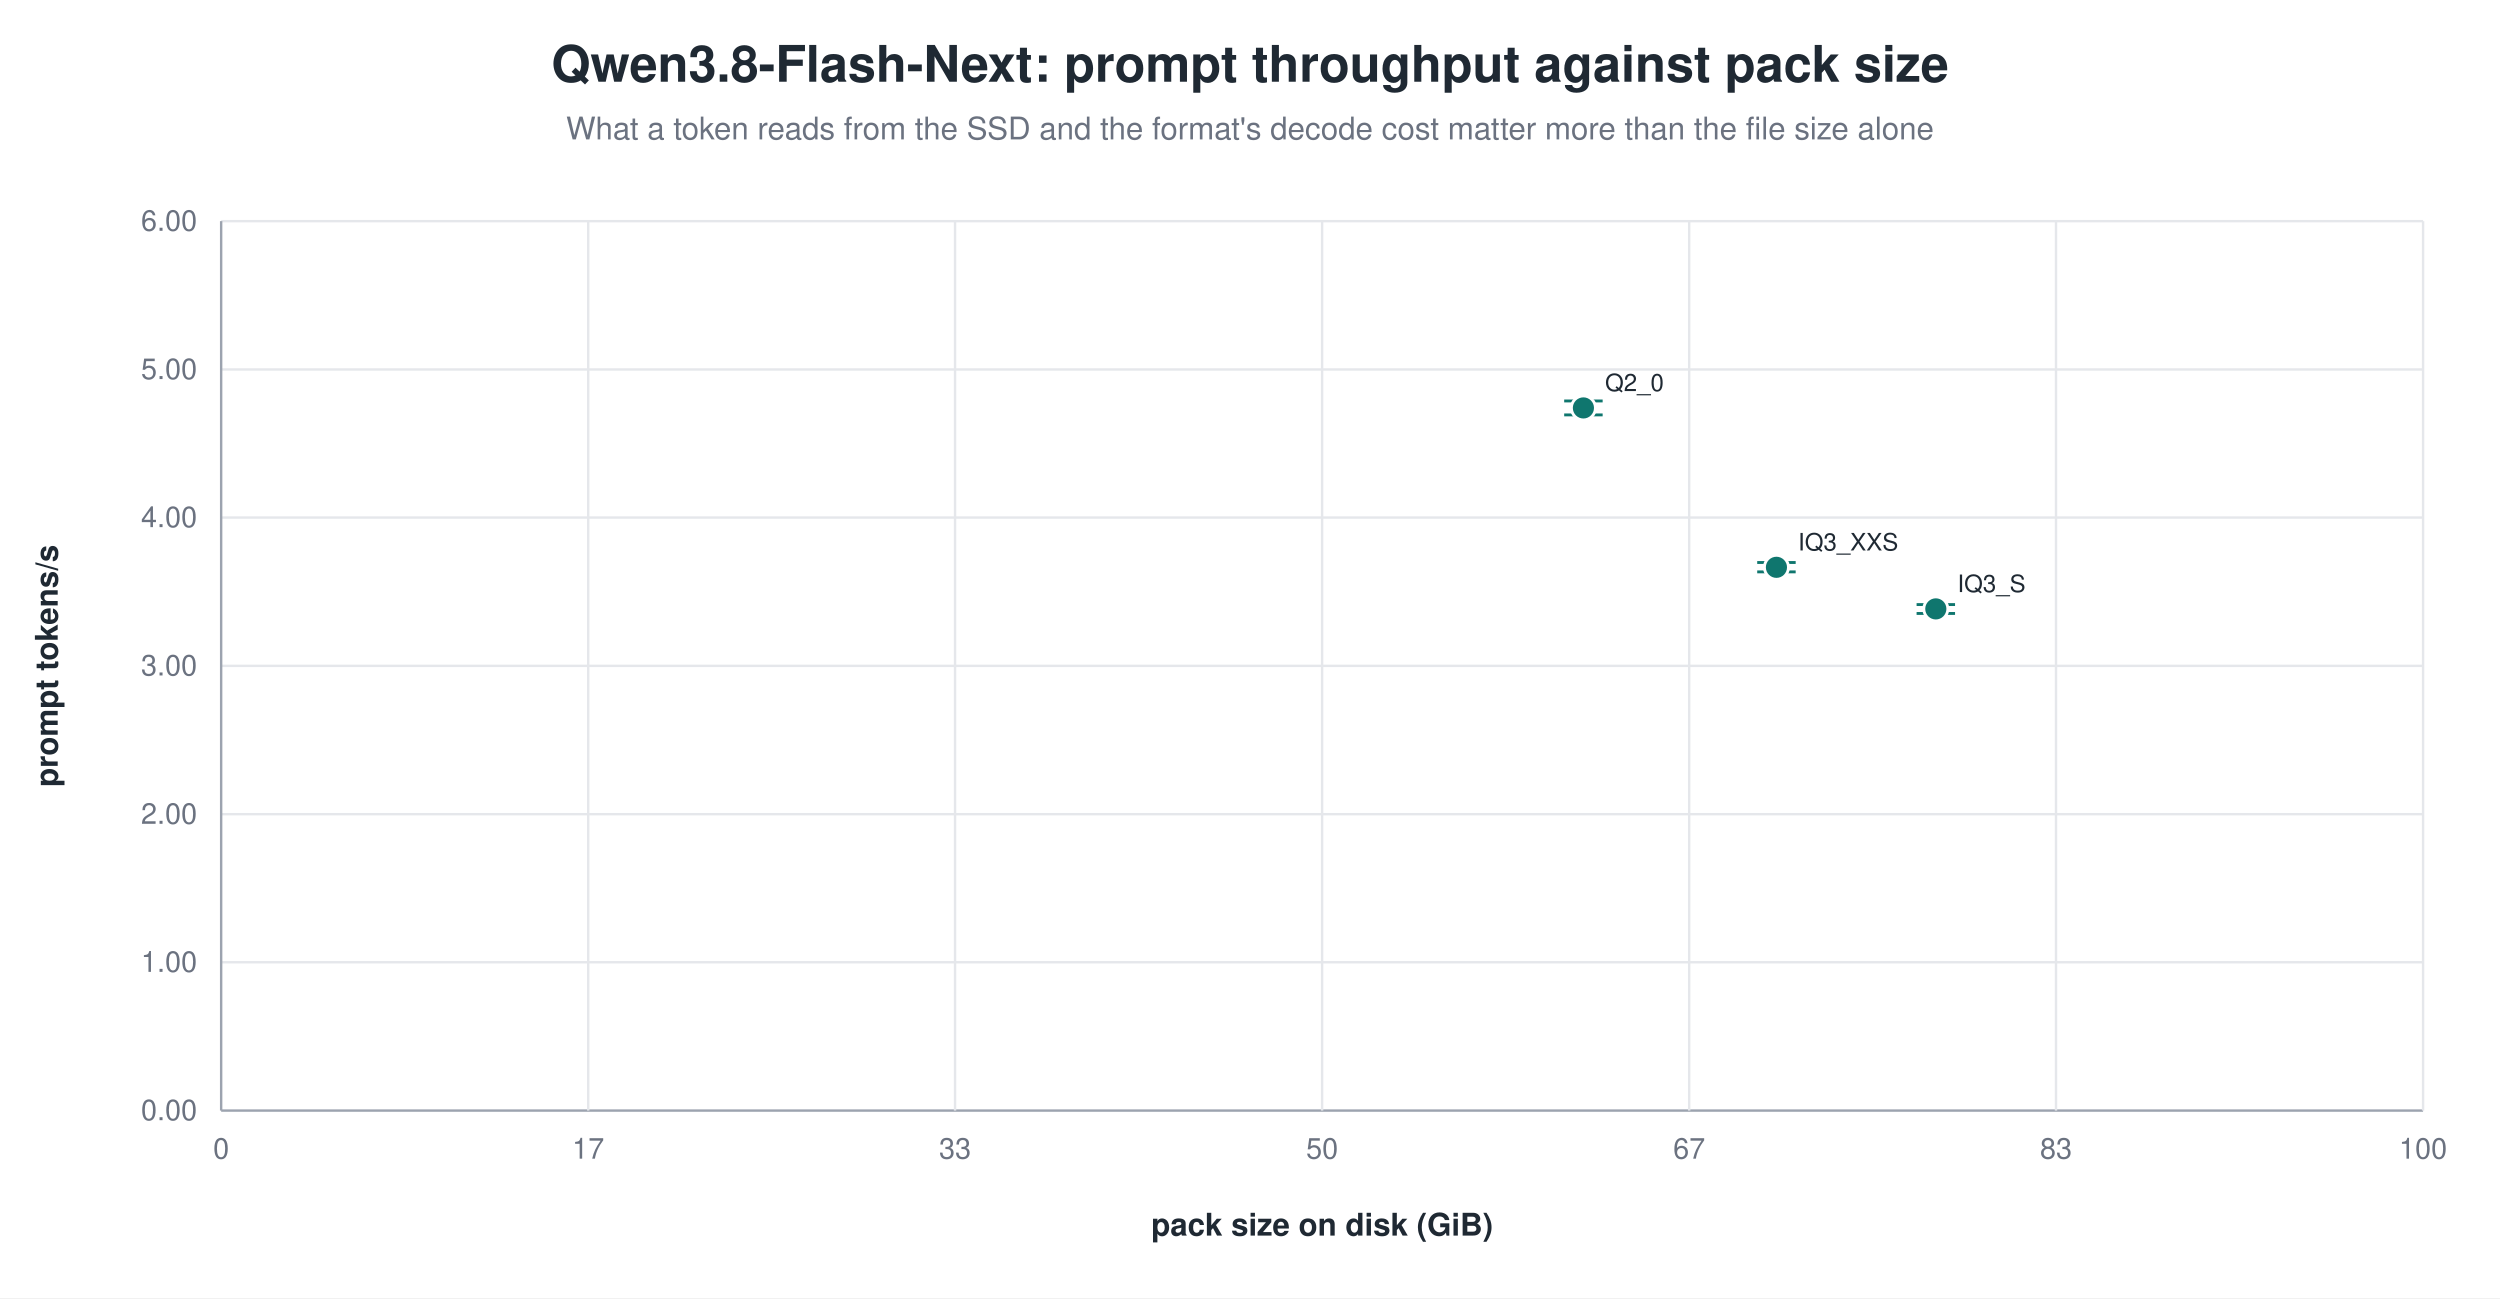
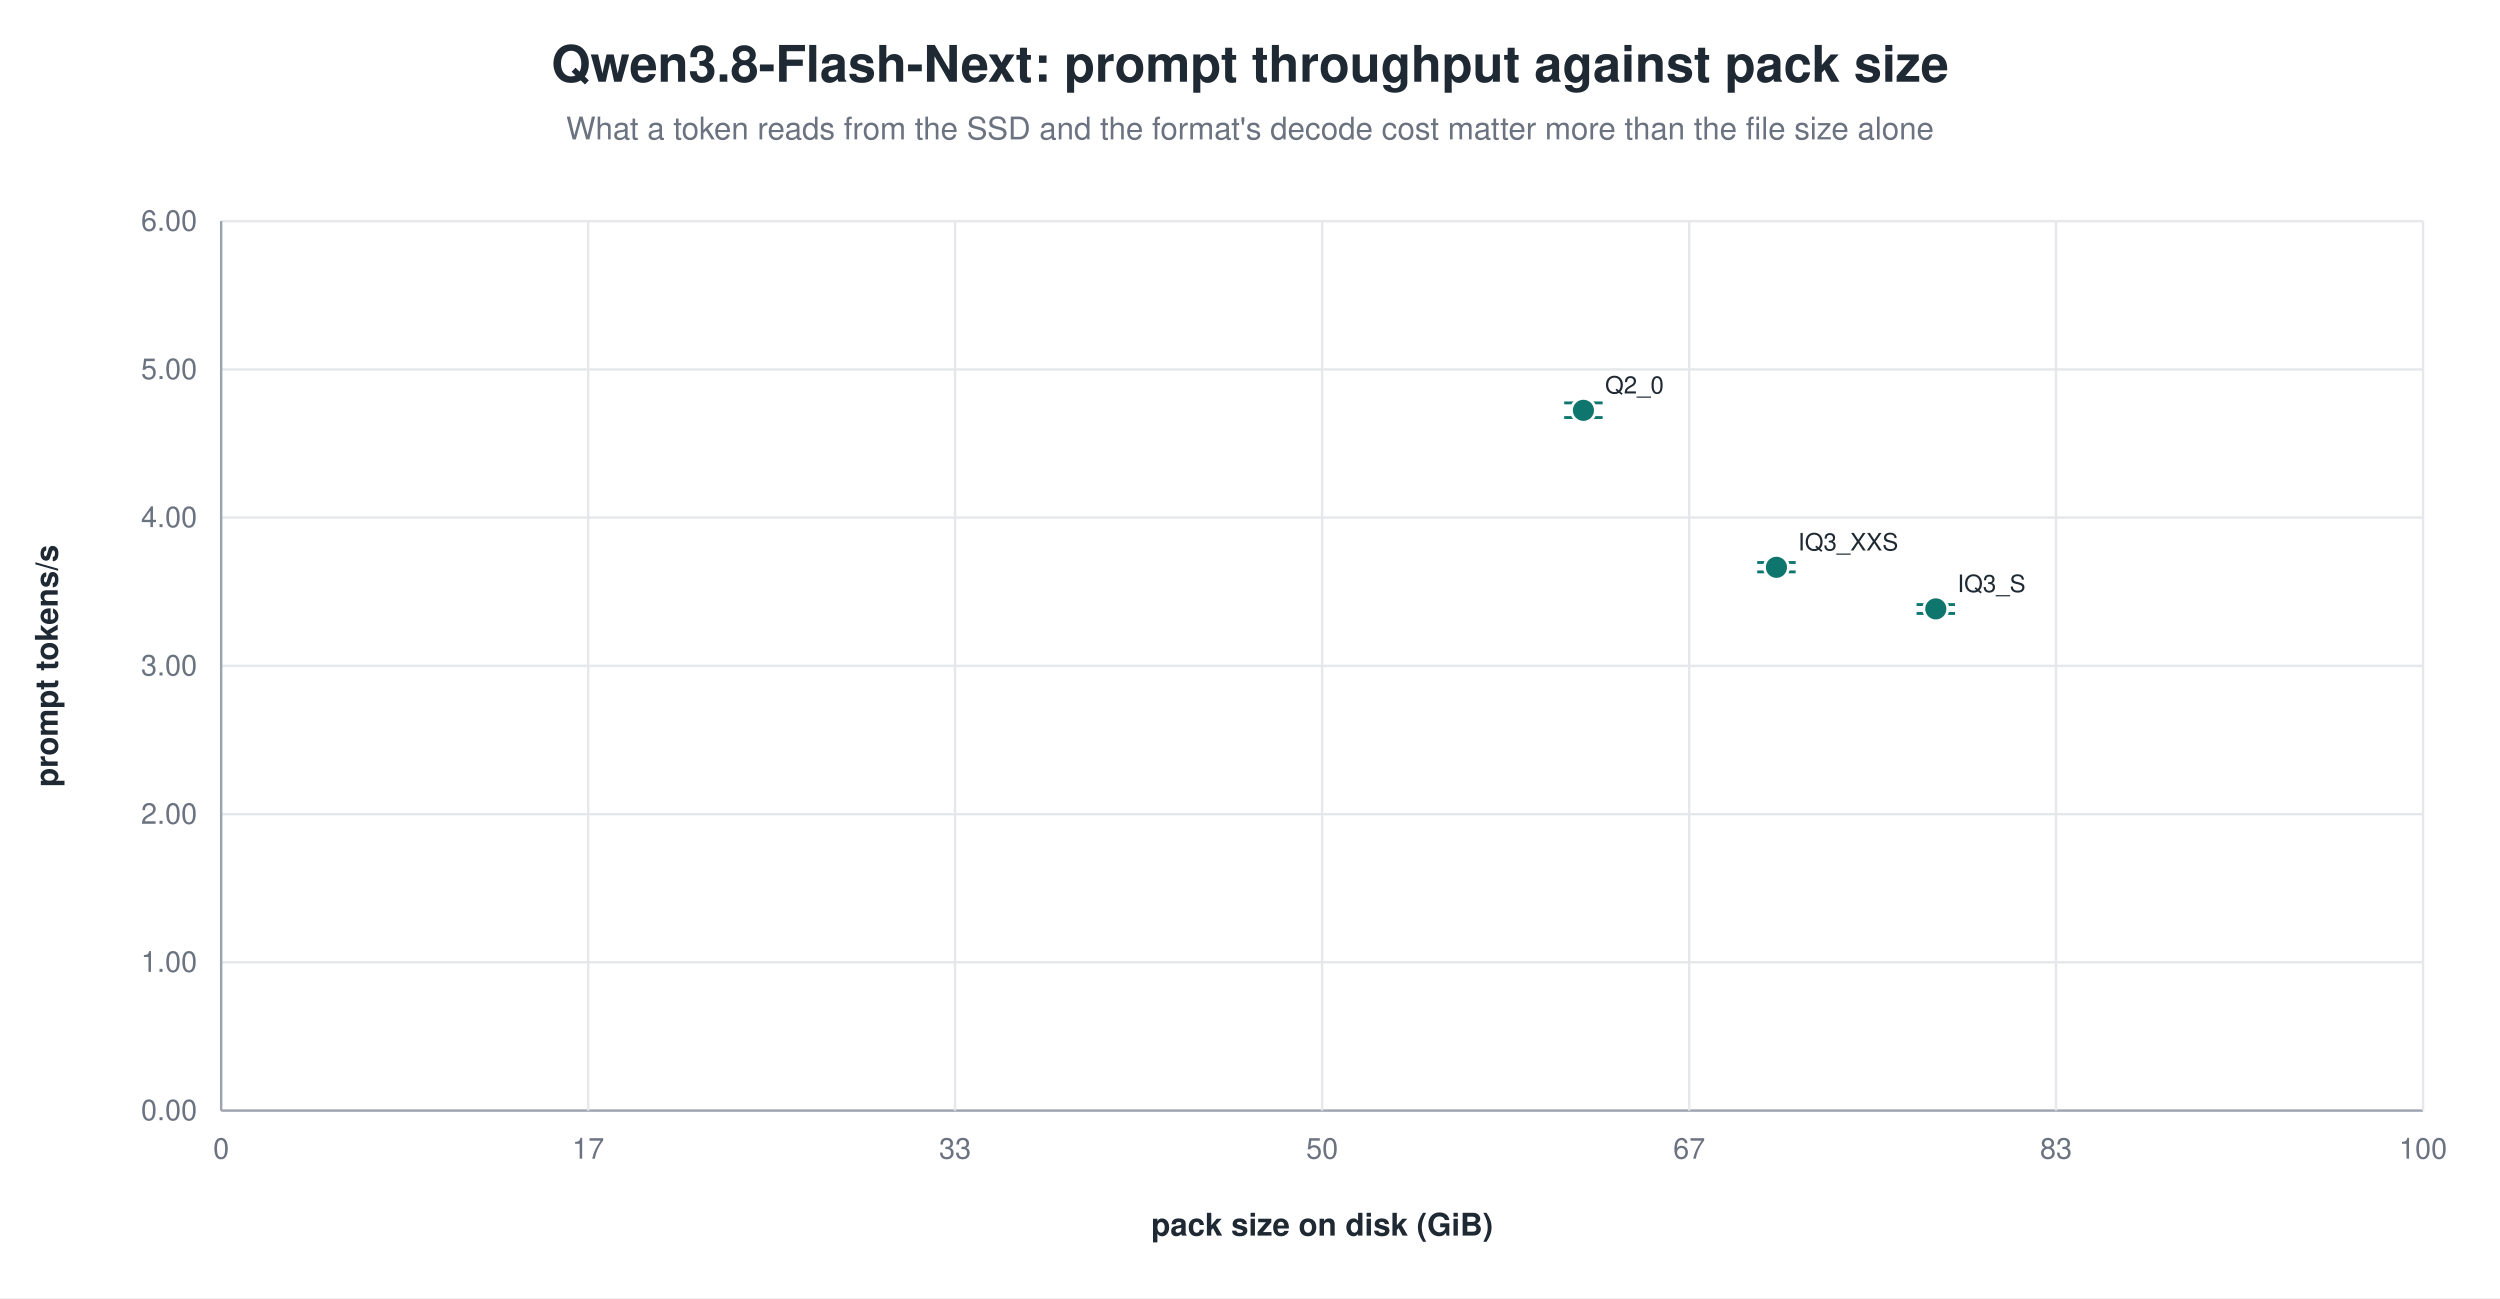
<svg xmlns="http://www.w3.org/2000/svg" width="1040" height="540" viewBox="0 0 1040 540" role="img" aria-label="Qwen3.8-Flash-Next: prompt throughput against pack size">
  <rect width="1040" height="540" fill="white" />
  <text x="520.0" y="34" text-anchor="middle" font-family="Helvetica, Arial, sans-serif" font-size="21" font-weight="600" fill="#1f2933">Qwen3.8-Flash-Next: prompt throughput against pack size</text>
  <text x="520.0" y="58" text-anchor="middle" font-family="Helvetica, Arial, sans-serif" font-size="13" fill="#6b7280">What a token reads from the SSD and the format's decode cost matter more than the file size alone</text>
  <line x1="92.0" y1="462.0" x2="1008.0" y2="462.0" stroke="#9ca3af" stroke-width="1.0" />
  <text x="82.0" y="466.0" text-anchor="end" font-family="Helvetica, Arial, sans-serif" font-size="12" fill="#6b7280" font-weight="400">0.00</text>
  <line x1="92.0" y1="400.3" x2="1008.0" y2="400.3" stroke="#e5e7eb" stroke-width="1.0" />
  <text x="82.0" y="404.3" text-anchor="end" font-family="Helvetica, Arial, sans-serif" font-size="12" fill="#6b7280" font-weight="400">1.00</text>
  <line x1="92.0" y1="338.7" x2="1008.0" y2="338.7" stroke="#e5e7eb" stroke-width="1.0" />
  <text x="82.0" y="342.7" text-anchor="end" font-family="Helvetica, Arial, sans-serif" font-size="12" fill="#6b7280" font-weight="400">2.00</text>
  <line x1="92.0" y1="277.0" x2="1008.0" y2="277.0" stroke="#e5e7eb" stroke-width="1.0" />
  <text x="82.0" y="281.0" text-anchor="end" font-family="Helvetica, Arial, sans-serif" font-size="12" fill="#6b7280" font-weight="400">3.00</text>
  <line x1="92.0" y1="215.3" x2="1008.0" y2="215.3" stroke="#e5e7eb" stroke-width="1.0" />
  <text x="82.0" y="219.3" text-anchor="end" font-family="Helvetica, Arial, sans-serif" font-size="12" fill="#6b7280" font-weight="400">4.00</text>
  <line x1="92.0" y1="153.7" x2="1008.0" y2="153.7" stroke="#e5e7eb" stroke-width="1.0" />
  <text x="82.0" y="157.7" text-anchor="end" font-family="Helvetica, Arial, sans-serif" font-size="12" fill="#6b7280" font-weight="400">5.00</text>
  <line x1="92.0" y1="92.0" x2="1008.0" y2="92.0" stroke="#e5e7eb" stroke-width="1.0" />
  <text x="82.0" y="96.0" text-anchor="end" font-family="Helvetica, Arial, sans-serif" font-size="12" fill="#6b7280" font-weight="400">6.00</text>
  <line x1="92.0" y1="92.0" x2="92.0" y2="462.0" stroke="#9ca3af" stroke-width="1.0" />
  <text x="92.0" y="482.0" text-anchor="middle" font-family="Helvetica, Arial, sans-serif" font-size="12" fill="#6b7280" font-weight="400">0</text>
  <line x1="244.7" y1="92.0" x2="244.7" y2="462.0" stroke="#e5e7eb" stroke-width="1.0" />
  <text x="244.7" y="482.0" text-anchor="middle" font-family="Helvetica, Arial, sans-serif" font-size="12" fill="#6b7280" font-weight="400">17</text>
  <line x1="397.3" y1="92.0" x2="397.3" y2="462.0" stroke="#e5e7eb" stroke-width="1.0" />
  <text x="397.3" y="482.0" text-anchor="middle" font-family="Helvetica, Arial, sans-serif" font-size="12" fill="#6b7280" font-weight="400">33</text>
  <line x1="550.0" y1="92.0" x2="550.0" y2="462.0" stroke="#e5e7eb" stroke-width="1.0" />
  <text x="550.0" y="482.0" text-anchor="middle" font-family="Helvetica, Arial, sans-serif" font-size="12" fill="#6b7280" font-weight="400">50</text>
  <line x1="702.7" y1="92.0" x2="702.7" y2="462.0" stroke="#e5e7eb" stroke-width="1.0" />
  <text x="702.7" y="482.0" text-anchor="middle" font-family="Helvetica, Arial, sans-serif" font-size="12" fill="#6b7280" font-weight="400">67</text>
  <line x1="855.3" y1="92.0" x2="855.3" y2="462.0" stroke="#e5e7eb" stroke-width="1.0" />
  <text x="855.3" y="482.0" text-anchor="middle" font-family="Helvetica, Arial, sans-serif" font-size="12" fill="#6b7280" font-weight="400">83</text>
  <line x1="1008.0" y1="92.0" x2="1008.0" y2="462.0" stroke="#e5e7eb" stroke-width="1.0" />
  <text x="1008.0" y="482.0" text-anchor="middle" font-family="Helvetica, Arial, sans-serif" font-size="12" fill="#6b7280" font-weight="400">100</text>
  <text x="24.0" y="277.0" text-anchor="middle" font-family="Helvetica, Arial, sans-serif" font-size="13" fill="#1f2933" font-weight="600" transform="rotate(-90.0 24.0 277.0)">prompt tokens/s</text>
  <text x="550.0" y="514.0" text-anchor="middle" font-family="Helvetica, Arial, sans-serif" font-size="13" fill="#1f2933" font-weight="600">pack size on disk (GiB)</text>
-   <line x1="658.7" y1="166.8" x2="658.7" y2="172.6" stroke="#0f766e" stroke-width="1.2" />
-   <line x1="650.7" y1="166.8" x2="666.7" y2="166.8" stroke="#0f766e" stroke-width="1.2" />
-   <line x1="650.7" y1="172.6" x2="666.7" y2="172.6" stroke="#0f766e" stroke-width="1.2" />
-   <circle cx="658.7" cy="169.7" r="5.0" fill="#0f766e" stroke="white" stroke-width="1.2" opacity="1.00" />
-   <text x="667.7" y="162.7" text-anchor="start" font-family="Helvetica, Arial, sans-serif" font-size="10" fill="#1f2933" font-weight="500">Q2_0</text>
+   <line x1="658.7" y1="167.6" x2="658.7" y2="173.7" stroke="#0f766e" stroke-width="1.2" />
+   <line x1="650.7" y1="167.6" x2="666.7" y2="167.6" stroke="#0f766e" stroke-width="1.2" />
+   <line x1="650.7" y1="173.7" x2="666.7" y2="173.7" stroke="#0f766e" stroke-width="1.2" />
+   <circle cx="658.7" cy="170.7" r="5.0" fill="#0f766e" stroke="white" stroke-width="1.2" opacity="1.00" />
+   <text x="667.7" y="163.7" text-anchor="start" font-family="Helvetica, Arial, sans-serif" font-size="10" fill="#1f2933" font-weight="500">Q2_0</text>
  <line x1="739.0" y1="234.0" x2="739.0" y2="237.9" stroke="#0f766e" stroke-width="1.2" />
  <line x1="731.0" y1="234.0" x2="747.0" y2="234.0" stroke="#0f766e" stroke-width="1.2" />
  <line x1="731.0" y1="237.9" x2="747.0" y2="237.9" stroke="#0f766e" stroke-width="1.2" />
  <circle cx="739.0" cy="236.0" r="5.0" fill="#0f766e" stroke="white" stroke-width="1.2" opacity="1.00" />
  <text x="748.0" y="229.0" text-anchor="start" font-family="Helvetica, Arial, sans-serif" font-size="10" fill="#1f2933" font-weight="500">IQ3_XXS</text>
  <line x1="805.3" y1="251.5" x2="805.3" y2="255.2" stroke="#0f766e" stroke-width="1.2" />
  <line x1="797.3" y1="251.5" x2="813.3" y2="251.5" stroke="#0f766e" stroke-width="1.2" />
  <line x1="797.3" y1="255.2" x2="813.3" y2="255.2" stroke="#0f766e" stroke-width="1.2" />
  <circle cx="805.3" cy="253.3" r="5.0" fill="#0f766e" stroke="white" stroke-width="1.2" opacity="1.00" />
  <text x="814.3" y="246.3" text-anchor="start" font-family="Helvetica, Arial, sans-serif" font-size="10" fill="#1f2933" font-weight="500">IQ3_S</text>
</svg>
